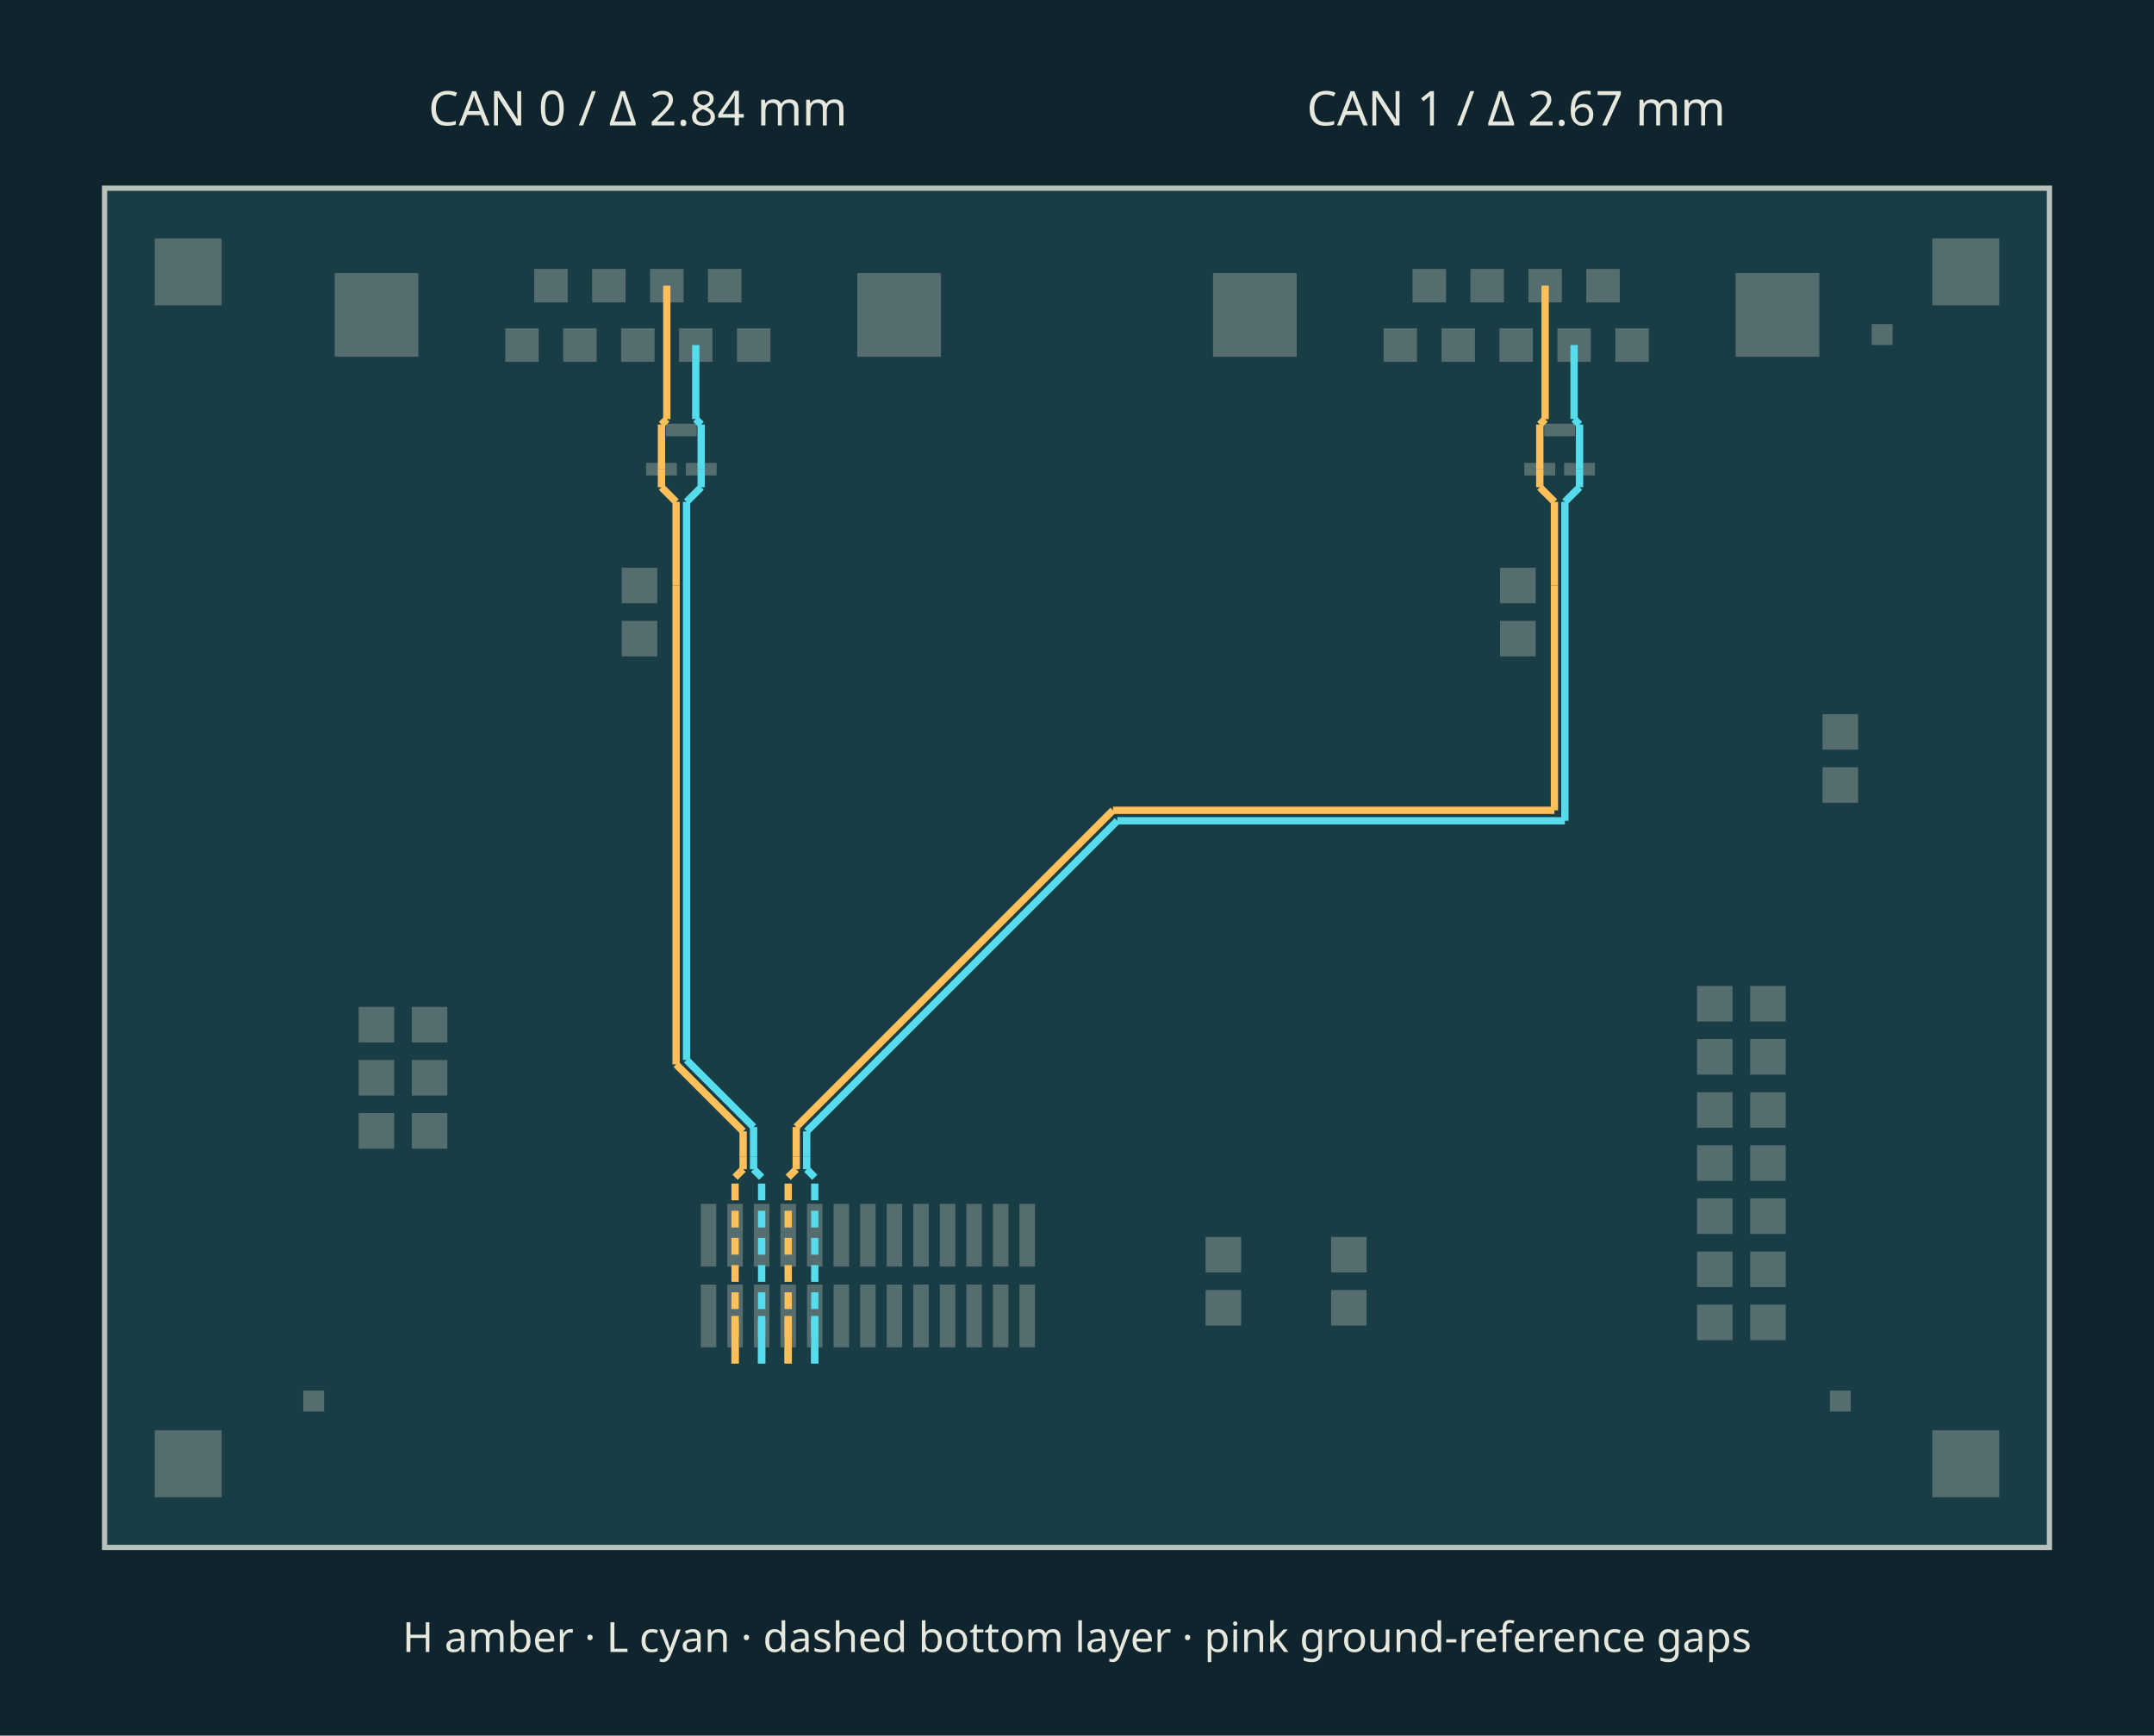
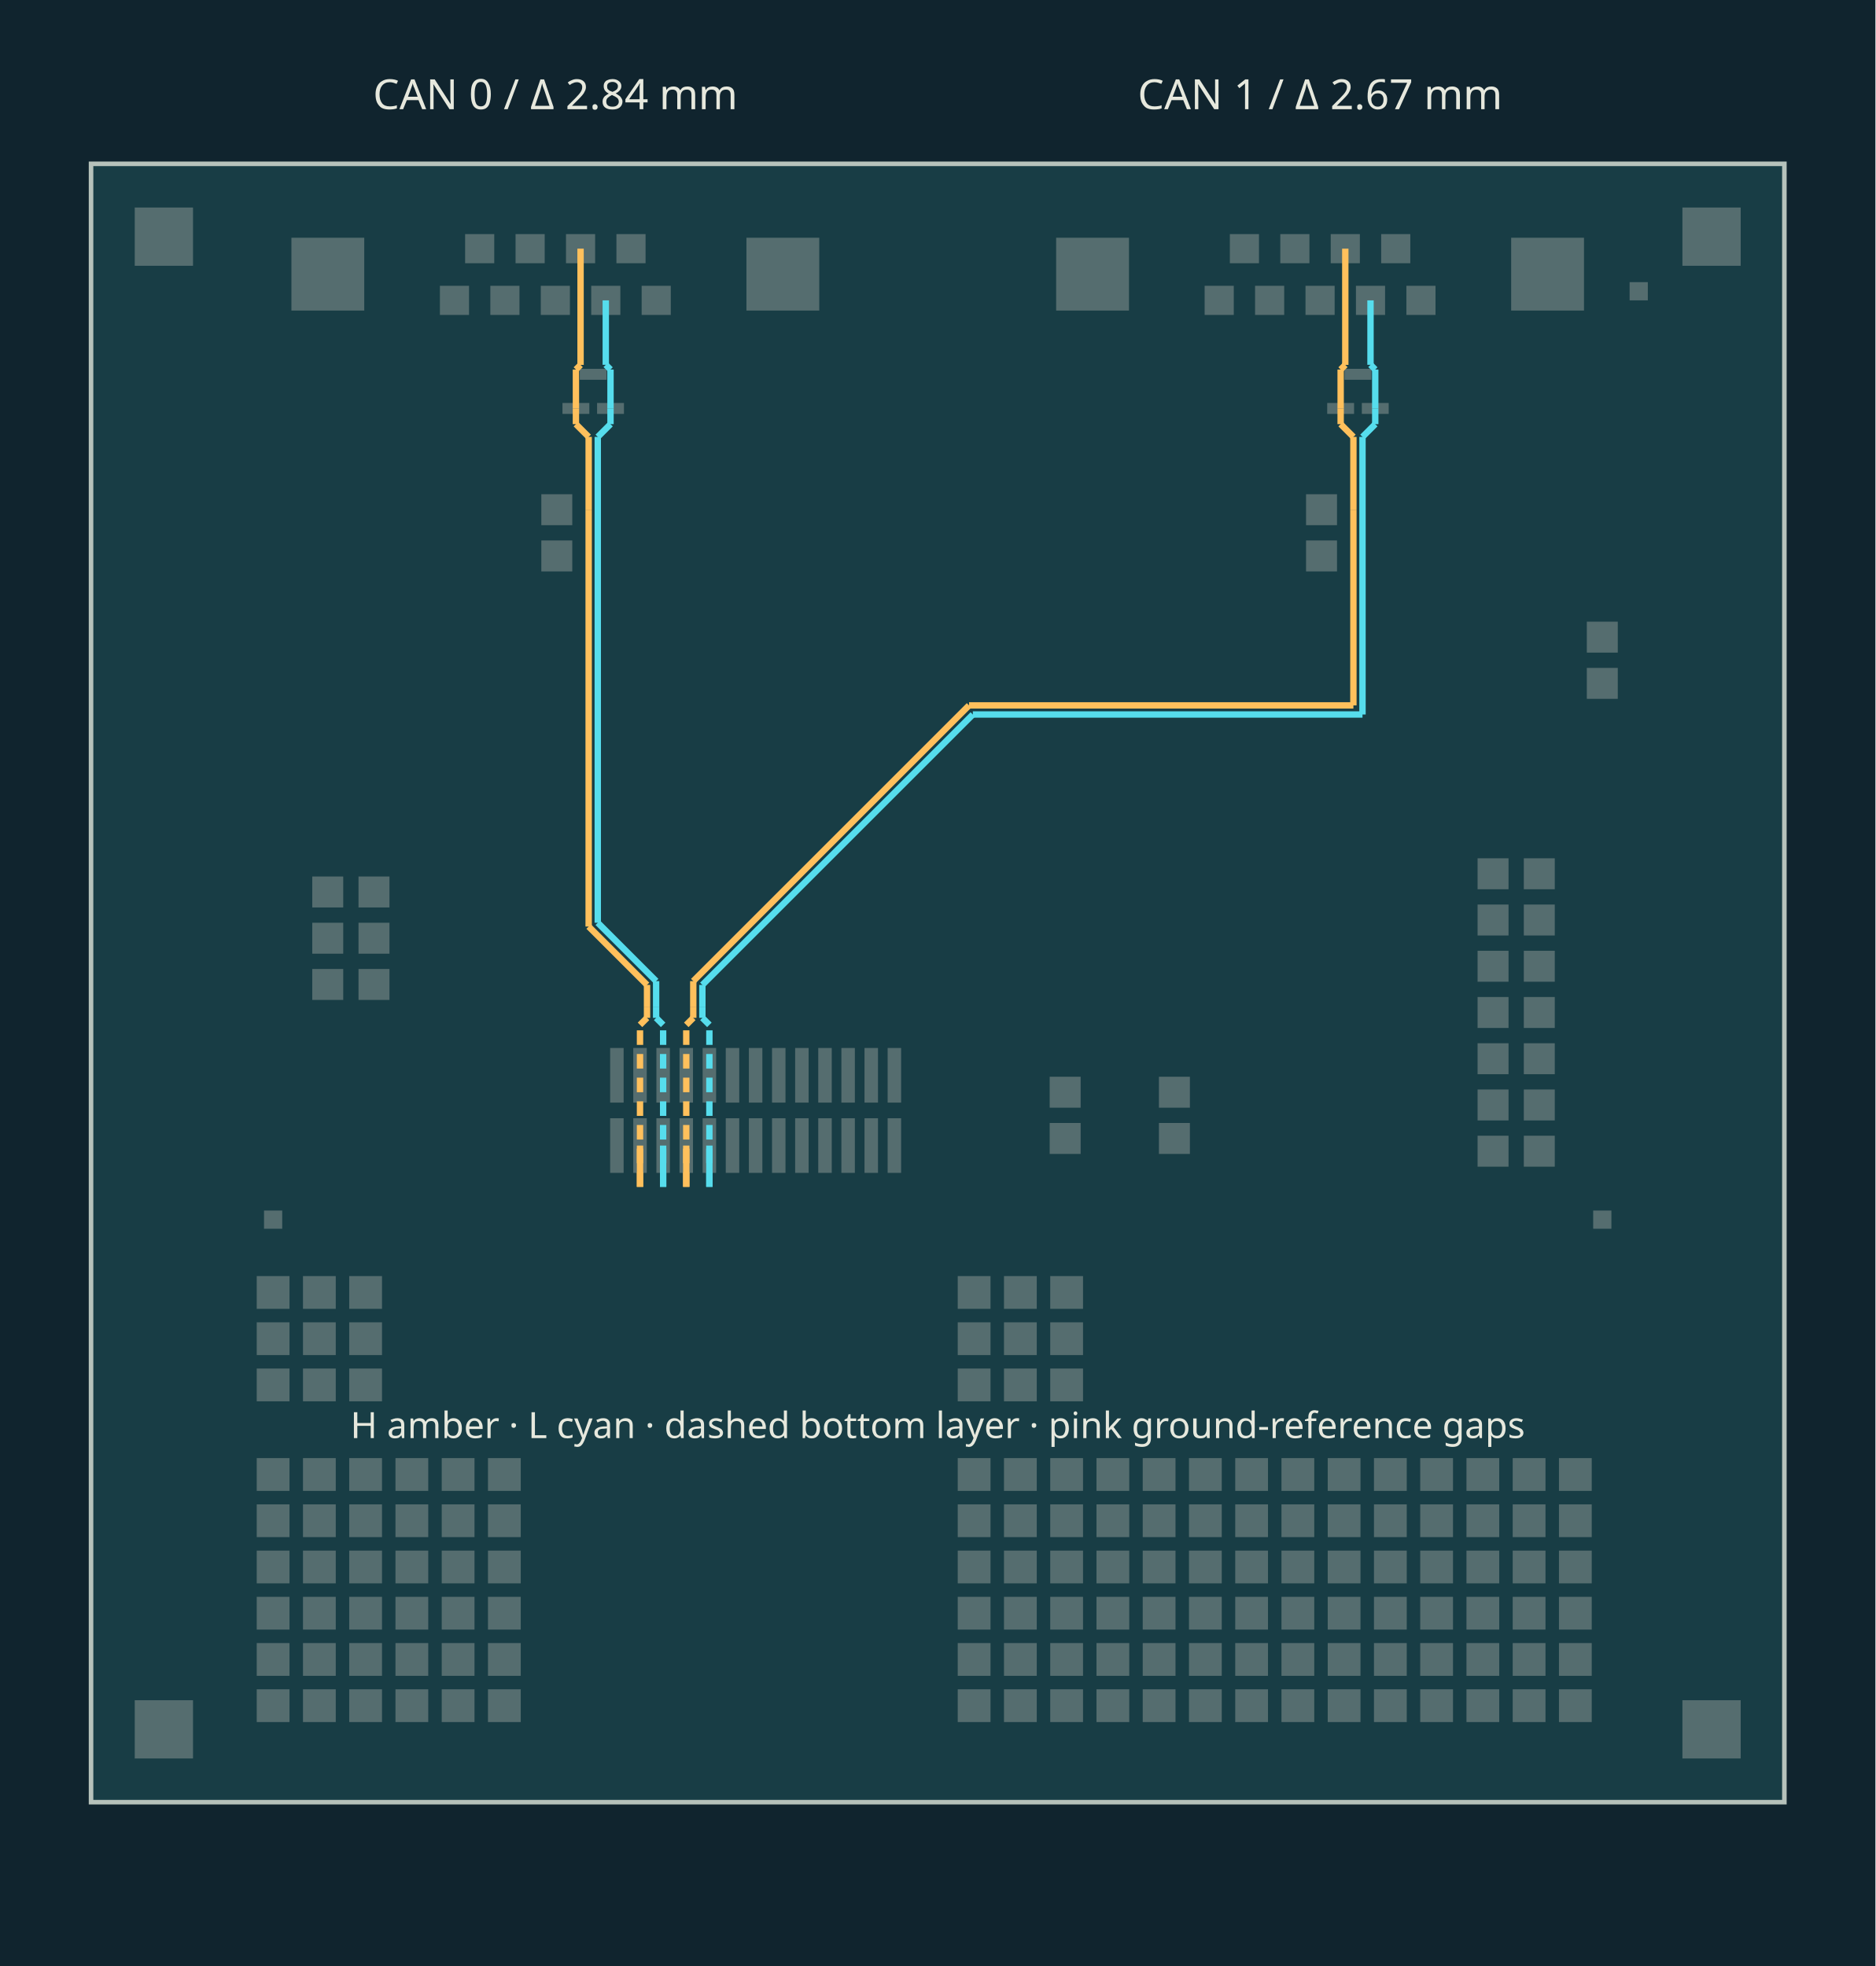
- <svg xmlns="http://www.w3.org/2000/svg" viewBox="-5 -9 103 83">
-   <rect x="-5" y="-9" width="103" height="83" fill="#10242e" />
-   <rect width="93" height="65" fill="#183d45" stroke="#b6c2bb" stroke-width=".25" />
+ <svg xmlns="http://www.w3.org/2000/svg" viewBox="-5 -9 103 108">
+   <rect x="-5" y="-9" width="103" height="108" fill="#10242e" />
+   <rect width="93" height="90" fill="#183d45" stroke="#b6c2bb" stroke-width=".25" />
  <rect x="9.5" y="57.5" width="1.0" height="1.0" fill="#768786" opacity=".65" />
  <rect x="66.73" y="18.15" width="1.7" height="1.7" fill="#768786" opacity=".65" />
  <rect x="66.73" y="20.69" width="1.7" height="1.7" fill="#768786" opacity=".65" />
+   <rect x="47.6" y="61.1" width="1.8" height="1.8" fill="#768786" opacity=".65" />
+   <rect x="50.14" y="61.1" width="1.8" height="1.8" fill="#768786" opacity=".65" />
+   <rect x="52.68" y="61.1" width="1.8" height="1.8" fill="#768786" opacity=".65" />
+   <rect x="47.6" y="63.64" width="1.8" height="1.8" fill="#768786" opacity=".65" />
+   <rect x="50.14" y="63.64" width="1.8" height="1.8" fill="#768786" opacity=".65" />
+   <rect x="52.68" y="63.64" width="1.8" height="1.8" fill="#768786" opacity=".65" />
+   <rect x="47.6" y="66.18" width="1.8" height="1.8" fill="#768786" opacity=".65" />
+   <rect x="50.14" y="66.18" width="1.8" height="1.8" fill="#768786" opacity=".65" />
+   <rect x="52.68" y="66.18" width="1.8" height="1.8" fill="#768786" opacity=".65" />
  <rect x="52.65" y="50.15" width="1.7" height="1.7" fill="#768786" opacity=".65" />
  <rect x="52.65" y="52.69" width="1.7" height="1.7" fill="#768786" opacity=".65" />
  <rect x="58.65" y="50.15" width="1.7" height="1.7" fill="#768786" opacity=".65" />
  <rect x="58.65" y="52.69" width="1.7" height="1.7" fill="#768786" opacity=".65" />
+   <rect x="9.1" y="71.1" width="1.8" height="1.8" fill="#768786" opacity=".65" />
+   <rect x="11.64" y="71.1" width="1.8" height="1.8" fill="#768786" opacity=".65" />
+   <rect x="14.18" y="71.1" width="1.8" height="1.8" fill="#768786" opacity=".65" />
+   <rect x="16.72" y="71.1" width="1.8" height="1.8" fill="#768786" opacity=".65" />
+   <rect x="19.26" y="71.1" width="1.8" height="1.8" fill="#768786" opacity=".65" />
+   <rect x="21.8" y="71.1" width="1.8" height="1.8" fill="#768786" opacity=".65" />
+   <rect x="9.1" y="73.64" width="1.8" height="1.8" fill="#768786" opacity=".65" />
+   <rect x="11.64" y="73.64" width="1.8" height="1.8" fill="#768786" opacity=".65" />
+   <rect x="14.18" y="73.64" width="1.8" height="1.8" fill="#768786" opacity=".65" />
+   <rect x="16.72" y="73.64" width="1.8" height="1.8" fill="#768786" opacity=".65" />
+   <rect x="19.26" y="73.64" width="1.8" height="1.8" fill="#768786" opacity=".65" />
+   <rect x="21.8" y="73.64" width="1.8" height="1.8" fill="#768786" opacity=".65" />
+   <rect x="9.1" y="76.18" width="1.8" height="1.8" fill="#768786" opacity=".65" />
+   <rect x="11.64" y="76.18" width="1.8" height="1.8" fill="#768786" opacity=".65" />
+   <rect x="14.18" y="76.18" width="1.8" height="1.8" fill="#768786" opacity=".65" />
+   <rect x="16.72" y="76.18" width="1.8" height="1.8" fill="#768786" opacity=".65" />
+   <rect x="19.26" y="76.18" width="1.8" height="1.8" fill="#768786" opacity=".65" />
+   <rect x="21.8" y="76.18" width="1.8" height="1.8" fill="#768786" opacity=".65" />
+   <rect x="9.1" y="78.72" width="1.8" height="1.8" fill="#768786" opacity=".65" />
+   <rect x="11.64" y="78.72" width="1.8" height="1.8" fill="#768786" opacity=".65" />
+   <rect x="14.18" y="78.72" width="1.8" height="1.8" fill="#768786" opacity=".65" />
+   <rect x="16.72" y="78.72" width="1.8" height="1.8" fill="#768786" opacity=".65" />
+   <rect x="19.26" y="78.72" width="1.8" height="1.8" fill="#768786" opacity=".65" />
+   <rect x="21.8" y="78.72" width="1.8" height="1.8" fill="#768786" opacity=".65" />
+   <rect x="9.1" y="81.26" width="1.8" height="1.8" fill="#768786" opacity=".65" />
+   <rect x="11.64" y="81.26" width="1.8" height="1.8" fill="#768786" opacity=".65" />
+   <rect x="14.18" y="81.26" width="1.8" height="1.8" fill="#768786" opacity=".65" />
+   <rect x="16.72" y="81.26" width="1.8" height="1.8" fill="#768786" opacity=".65" />
+   <rect x="19.26" y="81.26" width="1.8" height="1.8" fill="#768786" opacity=".65" />
+   <rect x="21.8" y="81.26" width="1.8" height="1.8" fill="#768786" opacity=".65" />
+   <rect x="9.1" y="83.8" width="1.8" height="1.8" fill="#768786" opacity=".65" />
+   <rect x="11.64" y="83.8" width="1.8" height="1.8" fill="#768786" opacity=".65" />
+   <rect x="14.18" y="83.8" width="1.8" height="1.8" fill="#768786" opacity=".65" />
+   <rect x="16.72" y="83.8" width="1.8" height="1.8" fill="#768786" opacity=".65" />
+   <rect x="19.26" y="83.8" width="1.8" height="1.8" fill="#768786" opacity=".65" />
+   <rect x="21.8" y="83.8" width="1.8" height="1.8" fill="#768786" opacity=".65" />
+   <rect x="47.6" y="71.1" width="1.8" height="1.8" fill="#768786" opacity=".65" />
+   <rect x="50.14" y="71.1" width="1.8" height="1.8" fill="#768786" opacity=".65" />
+   <rect x="52.68" y="71.1" width="1.8" height="1.8" fill="#768786" opacity=".65" />
+   <rect x="55.22" y="71.1" width="1.8" height="1.8" fill="#768786" opacity=".65" />
+   <rect x="57.76" y="71.1" width="1.8" height="1.8" fill="#768786" opacity=".65" />
+   <rect x="60.3" y="71.1" width="1.8" height="1.8" fill="#768786" opacity=".65" />
+   <rect x="62.84" y="71.1" width="1.8" height="1.8" fill="#768786" opacity=".65" />
+   <rect x="65.38" y="71.1" width="1.8" height="1.8" fill="#768786" opacity=".65" />
+   <rect x="67.92" y="71.1" width="1.8" height="1.8" fill="#768786" opacity=".65" />
+   <rect x="70.46" y="71.1" width="1.8" height="1.8" fill="#768786" opacity=".65" />
+   <rect x="73.0" y="71.1" width="1.8" height="1.8" fill="#768786" opacity=".65" />
+   <rect x="75.54" y="71.1" width="1.8" height="1.8" fill="#768786" opacity=".65" />
+   <rect x="78.08" y="71.1" width="1.8" height="1.8" fill="#768786" opacity=".65" />
+   <rect x="80.62" y="71.1" width="1.8" height="1.8" fill="#768786" opacity=".65" />
+   <rect x="47.6" y="73.64" width="1.8" height="1.8" fill="#768786" opacity=".65" />
+   <rect x="50.14" y="73.64" width="1.8" height="1.8" fill="#768786" opacity=".65" />
+   <rect x="52.68" y="73.64" width="1.8" height="1.8" fill="#768786" opacity=".65" />
+   <rect x="55.22" y="73.64" width="1.8" height="1.8" fill="#768786" opacity=".65" />
+   <rect x="57.76" y="73.64" width="1.8" height="1.8" fill="#768786" opacity=".65" />
+   <rect x="60.3" y="73.64" width="1.8" height="1.8" fill="#768786" opacity=".65" />
+   <rect x="62.84" y="73.64" width="1.8" height="1.8" fill="#768786" opacity=".65" />
+   <rect x="65.38" y="73.64" width="1.8" height="1.8" fill="#768786" opacity=".65" />
+   <rect x="67.92" y="73.64" width="1.8" height="1.8" fill="#768786" opacity=".65" />
+   <rect x="70.46" y="73.64" width="1.8" height="1.8" fill="#768786" opacity=".65" />
+   <rect x="73.0" y="73.64" width="1.8" height="1.8" fill="#768786" opacity=".65" />
+   <rect x="75.54" y="73.64" width="1.8" height="1.8" fill="#768786" opacity=".65" />
+   <rect x="78.08" y="73.64" width="1.8" height="1.8" fill="#768786" opacity=".65" />
+   <rect x="80.62" y="73.64" width="1.8" height="1.8" fill="#768786" opacity=".65" />
+   <rect x="47.6" y="76.18" width="1.8" height="1.8" fill="#768786" opacity=".65" />
+   <rect x="50.14" y="76.18" width="1.8" height="1.8" fill="#768786" opacity=".65" />
+   <rect x="52.68" y="76.18" width="1.8" height="1.8" fill="#768786" opacity=".65" />
+   <rect x="55.22" y="76.18" width="1.8" height="1.8" fill="#768786" opacity=".65" />
+   <rect x="57.76" y="76.18" width="1.8" height="1.8" fill="#768786" opacity=".65" />
+   <rect x="60.3" y="76.18" width="1.8" height="1.8" fill="#768786" opacity=".65" />
+   <rect x="62.84" y="76.18" width="1.8" height="1.8" fill="#768786" opacity=".65" />
+   <rect x="65.38" y="76.18" width="1.8" height="1.8" fill="#768786" opacity=".65" />
+   <rect x="67.92" y="76.18" width="1.8" height="1.8" fill="#768786" opacity=".65" />
+   <rect x="70.46" y="76.18" width="1.8" height="1.8" fill="#768786" opacity=".65" />
+   <rect x="73.0" y="76.18" width="1.8" height="1.8" fill="#768786" opacity=".65" />
+   <rect x="75.54" y="76.18" width="1.8" height="1.8" fill="#768786" opacity=".65" />
+   <rect x="78.08" y="76.18" width="1.8" height="1.8" fill="#768786" opacity=".65" />
+   <rect x="80.62" y="76.18" width="1.8" height="1.8" fill="#768786" opacity=".65" />
+   <rect x="47.6" y="78.72" width="1.8" height="1.8" fill="#768786" opacity=".65" />
+   <rect x="50.14" y="78.72" width="1.8" height="1.8" fill="#768786" opacity=".65" />
+   <rect x="52.68" y="78.72" width="1.8" height="1.8" fill="#768786" opacity=".65" />
+   <rect x="55.22" y="78.72" width="1.8" height="1.8" fill="#768786" opacity=".65" />
+   <rect x="57.76" y="78.72" width="1.8" height="1.8" fill="#768786" opacity=".65" />
+   <rect x="60.3" y="78.72" width="1.8" height="1.8" fill="#768786" opacity=".65" />
+   <rect x="62.84" y="78.72" width="1.8" height="1.8" fill="#768786" opacity=".65" />
+   <rect x="65.38" y="78.72" width="1.8" height="1.8" fill="#768786" opacity=".65" />
+   <rect x="67.92" y="78.72" width="1.8" height="1.8" fill="#768786" opacity=".65" />
+   <rect x="70.46" y="78.72" width="1.8" height="1.8" fill="#768786" opacity=".65" />
+   <rect x="73.0" y="78.72" width="1.8" height="1.8" fill="#768786" opacity=".65" />
+   <rect x="75.54" y="78.72" width="1.8" height="1.8" fill="#768786" opacity=".65" />
+   <rect x="78.08" y="78.72" width="1.8" height="1.8" fill="#768786" opacity=".65" />
+   <rect x="80.62" y="78.72" width="1.8" height="1.8" fill="#768786" opacity=".65" />
+   <rect x="47.6" y="81.26" width="1.8" height="1.8" fill="#768786" opacity=".65" />
+   <rect x="50.14" y="81.26" width="1.8" height="1.8" fill="#768786" opacity=".65" />
+   <rect x="52.68" y="81.26" width="1.8" height="1.8" fill="#768786" opacity=".65" />
+   <rect x="55.22" y="81.26" width="1.8" height="1.8" fill="#768786" opacity=".65" />
+   <rect x="57.76" y="81.26" width="1.8" height="1.8" fill="#768786" opacity=".65" />
+   <rect x="60.3" y="81.26" width="1.8" height="1.8" fill="#768786" opacity=".65" />
+   <rect x="62.84" y="81.26" width="1.8" height="1.8" fill="#768786" opacity=".65" />
+   <rect x="65.38" y="81.26" width="1.8" height="1.8" fill="#768786" opacity=".65" />
+   <rect x="67.92" y="81.26" width="1.8" height="1.8" fill="#768786" opacity=".65" />
+   <rect x="70.46" y="81.26" width="1.8" height="1.8" fill="#768786" opacity=".65" />
+   <rect x="73.0" y="81.26" width="1.8" height="1.8" fill="#768786" opacity=".65" />
+   <rect x="75.54" y="81.26" width="1.8" height="1.8" fill="#768786" opacity=".65" />
+   <rect x="78.08" y="81.26" width="1.8" height="1.8" fill="#768786" opacity=".65" />
+   <rect x="80.62" y="81.26" width="1.8" height="1.8" fill="#768786" opacity=".65" />
+   <rect x="47.6" y="83.8" width="1.8" height="1.8" fill="#768786" opacity=".65" />
+   <rect x="50.14" y="83.8" width="1.8" height="1.8" fill="#768786" opacity=".65" />
+   <rect x="52.68" y="83.8" width="1.8" height="1.8" fill="#768786" opacity=".65" />
+   <rect x="55.22" y="83.8" width="1.8" height="1.8" fill="#768786" opacity=".65" />
+   <rect x="57.76" y="83.8" width="1.8" height="1.8" fill="#768786" opacity=".65" />
+   <rect x="60.3" y="83.8" width="1.8" height="1.8" fill="#768786" opacity=".65" />
+   <rect x="62.84" y="83.8" width="1.8" height="1.8" fill="#768786" opacity=".65" />
+   <rect x="65.38" y="83.8" width="1.8" height="1.8" fill="#768786" opacity=".65" />
+   <rect x="67.92" y="83.8" width="1.8" height="1.8" fill="#768786" opacity=".65" />
+   <rect x="70.46" y="83.8" width="1.8" height="1.8" fill="#768786" opacity=".65" />
+   <rect x="73.0" y="83.8" width="1.8" height="1.8" fill="#768786" opacity=".65" />
+   <rect x="75.54" y="83.8" width="1.8" height="1.8" fill="#768786" opacity=".65" />
+   <rect x="78.08" y="83.8" width="1.8" height="1.8" fill="#768786" opacity=".65" />
+   <rect x="80.62" y="83.8" width="1.8" height="1.8" fill="#768786" opacity=".65" />
  <rect x="82.15" y="25.15" width="1.7" height="1.7" fill="#768786" opacity=".65" />
  <rect x="82.15" y="27.69" width="1.7" height="1.7" fill="#768786" opacity=".65" />
  <rect x="87.4" y="2.4" width="3.2" height="3.2" fill="#768786" opacity=".65" />
  <rect x="72.24" y="6.7" width="1.6" height="1.6" fill="#768786" opacity=".65" />
  <rect x="69.47" y="6.7" width="1.6" height="1.6" fill="#768786" opacity=".65" />
  <rect x="66.7" y="6.7" width="1.6" height="1.6" fill="#768786" opacity=".65" />
  <rect x="63.93" y="6.7" width="1.6" height="1.6" fill="#768786" opacity=".65" />
  <rect x="61.16" y="6.7" width="1.6" height="1.6" fill="#768786" opacity=".65" />
  <rect x="70.855" y="3.86" width="1.6" height="1.6" fill="#768786" opacity=".65" />
  <rect x="68.085" y="3.86" width="1.6" height="1.6" fill="#768786" opacity=".65" />
  <rect x="65.315" y="3.86" width="1.6" height="1.6" fill="#768786" opacity=".65" />
  <rect x="62.545" y="3.86" width="1.6" height="1.6" fill="#768786" opacity=".65" />
  <rect x="77.995" y="4.06" width="4.0" height="4.0" fill="#768786" opacity=".65" />
  <rect x="53.005" y="4.06" width="4.0" height="4.0" fill="#768786" opacity=".65" />
  <rect x="82.5" y="57.5" width="1.0" height="1.0" fill="#768786" opacity=".65" />
  <rect x="76.15" y="38.15" width="1.7" height="1.7" fill="#768786" opacity=".65" />
  <rect x="78.69" y="38.15" width="1.7" height="1.7" fill="#768786" opacity=".65" />
  <rect x="76.15" y="40.69" width="1.7" height="1.7" fill="#768786" opacity=".65" />
  <rect x="78.69" y="40.69" width="1.7" height="1.7" fill="#768786" opacity=".65" />
  <rect x="76.15" y="43.23" width="1.7" height="1.7" fill="#768786" opacity=".65" />
  <rect x="78.69" y="43.23" width="1.7" height="1.7" fill="#768786" opacity=".65" />
  <rect x="76.15" y="45.77" width="1.7" height="1.7" fill="#768786" opacity=".65" />
  <rect x="78.69" y="45.77" width="1.7" height="1.7" fill="#768786" opacity=".65" />
  <rect x="76.15" y="48.31" width="1.7" height="1.7" fill="#768786" opacity=".65" />
  <rect x="78.69" y="48.31" width="1.7" height="1.7" fill="#768786" opacity=".65" />
  <rect x="76.15" y="50.85" width="1.7" height="1.7" fill="#768786" opacity=".65" />
  <rect x="78.69" y="50.85" width="1.7" height="1.7" fill="#768786" opacity=".65" />
  <rect x="76.15" y="53.39" width="1.7" height="1.7" fill="#768786" opacity=".65" />
  <rect x="78.69" y="53.39" width="1.7" height="1.7" fill="#768786" opacity=".65" />
  <rect x="12.15" y="39.15" width="1.7" height="1.7" fill="#768786" opacity=".65" />
  <rect x="14.69" y="39.15" width="1.7" height="1.7" fill="#768786" opacity=".65" />
  <rect x="12.15" y="41.69" width="1.7" height="1.7" fill="#768786" opacity=".65" />
  <rect x="14.69" y="41.69" width="1.7" height="1.7" fill="#768786" opacity=".65" />
  <rect x="12.15" y="44.23" width="1.7" height="1.7" fill="#768786" opacity=".65" />
  <rect x="14.69" y="44.23" width="1.7" height="1.7" fill="#768786" opacity=".65" />
  <rect x="2.4" y="2.4" width="3.2" height="3.2" fill="#768786" opacity=".65" />
  <rect x="24.73" y="18.15" width="1.7" height="1.7" fill="#768786" opacity=".65" />
  <rect x="24.73" y="20.69" width="1.7" height="1.7" fill="#768786" opacity=".65" />
  <rect x="28.51" y="52.43" width="0.74" height="3.0" fill="#768786" opacity=".65" />
  <rect x="28.51" y="48.57" width="0.74" height="3.0" fill="#768786" opacity=".65" />
  <rect x="29.78" y="52.43" width="0.74" height="3.0" fill="#768786" opacity=".65" />
  <rect x="29.78" y="48.57" width="0.74" height="3.0" fill="#768786" opacity=".65" />
  <rect x="31.05" y="52.43" width="0.74" height="3.0" fill="#768786" opacity=".65" />
  <rect x="31.05" y="48.57" width="0.74" height="3.0" fill="#768786" opacity=".65" />
  <rect x="32.32" y="52.43" width="0.74" height="3.0" fill="#768786" opacity=".65" />
  <rect x="32.32" y="48.57" width="0.74" height="3.0" fill="#768786" opacity=".65" />
  <rect x="33.59" y="52.43" width="0.74" height="3.0" fill="#768786" opacity=".65" />
  <rect x="33.59" y="48.57" width="0.74" height="3.0" fill="#768786" opacity=".65" />
  <rect x="34.86" y="52.43" width="0.74" height="3.0" fill="#768786" opacity=".65" />
  <rect x="34.86" y="48.57" width="0.74" height="3.0" fill="#768786" opacity=".65" />
  <rect x="36.13" y="52.43" width="0.74" height="3.0" fill="#768786" opacity=".65" />
  <rect x="36.13" y="48.57" width="0.74" height="3.0" fill="#768786" opacity=".65" />
  <rect x="37.4" y="52.43" width="0.74" height="3.0" fill="#768786" opacity=".65" />
  <rect x="37.4" y="48.57" width="0.74" height="3.0" fill="#768786" opacity=".65" />
  <rect x="38.67" y="52.43" width="0.74" height="3.0" fill="#768786" opacity=".65" />
  <rect x="38.67" y="48.57" width="0.74" height="3.0" fill="#768786" opacity=".65" />
  <rect x="39.94" y="52.43" width="0.74" height="3.0" fill="#768786" opacity=".65" />
  <rect x="39.94" y="48.57" width="0.74" height="3.0" fill="#768786" opacity=".65" />
  <rect x="41.21" y="52.43" width="0.74" height="3.0" fill="#768786" opacity=".65" />
  <rect x="41.21" y="48.57" width="0.74" height="3.0" fill="#768786" opacity=".65" />
  <rect x="42.48" y="52.43" width="0.74" height="3.0" fill="#768786" opacity=".65" />
  <rect x="42.48" y="48.57" width="0.74" height="3.0" fill="#768786" opacity=".65" />
  <rect x="43.75" y="52.43" width="0.74" height="3.0" fill="#768786" opacity=".65" />
  <rect x="43.75" y="48.57" width="0.74" height="3.0" fill="#768786" opacity=".65" />
  <rect x="67.892" y="13.137" width="1.475" height="0.6" fill="#768786" opacity=".65" />
  <rect x="69.793" y="13.137" width="1.475" height="0.6" fill="#768786" opacity=".65" />
  <rect x="68.843" y="11.262" width="1.475" height="0.6" fill="#768786" opacity=".65" />
  <rect x="25.892" y="13.137" width="1.475" height="0.6" fill="#768786" opacity=".65" />
  <rect x="27.793" y="13.137" width="1.475" height="0.6" fill="#768786" opacity=".65" />
  <rect x="26.842" y="11.262" width="1.475" height="0.6" fill="#768786" opacity=".65" />
-   <rect x="2.4" y="59.4" width="3.2" height="3.2" fill="#768786" opacity=".65" />
+   <rect x="2.4" y="84.4" width="3.2" height="3.2" fill="#768786" opacity=".65" />
  <rect x="84.5" y="6.5" width="1.0" height="1.0" fill="#768786" opacity=".65" />
  <rect x="30.24" y="6.7" width="1.6" height="1.6" fill="#768786" opacity=".65" />
  <rect x="27.47" y="6.7" width="1.6" height="1.6" fill="#768786" opacity=".65" />
  <rect x="24.7" y="6.7" width="1.6" height="1.6" fill="#768786" opacity=".65" />
  <rect x="21.93" y="6.7" width="1.6" height="1.6" fill="#768786" opacity=".65" />
  <rect x="19.16" y="6.7" width="1.6" height="1.6" fill="#768786" opacity=".65" />
  <rect x="28.855" y="3.86" width="1.6" height="1.6" fill="#768786" opacity=".65" />
  <rect x="26.085" y="3.86" width="1.6" height="1.6" fill="#768786" opacity=".65" />
  <rect x="23.315" y="3.86" width="1.6" height="1.6" fill="#768786" opacity=".65" />
  <rect x="20.545" y="3.86" width="1.6" height="1.6" fill="#768786" opacity=".65" />
  <rect x="35.995" y="4.06" width="4.0" height="4.0" fill="#768786" opacity=".65" />
  <rect x="11.005" y="4.06" width="4.0" height="4.0" fill="#768786" opacity=".65" />
-   <rect x="87.4" y="59.4" width="3.2" height="3.2" fill="#768786" opacity=".65" />
+   <rect x="9.1" y="61.1" width="1.8" height="1.8" fill="#768786" opacity=".65" />
+   <rect x="11.64" y="61.1" width="1.8" height="1.8" fill="#768786" opacity=".65" />
+   <rect x="14.18" y="61.1" width="1.8" height="1.8" fill="#768786" opacity=".65" />
+   <rect x="9.1" y="63.64" width="1.8" height="1.8" fill="#768786" opacity=".65" />
+   <rect x="11.64" y="63.64" width="1.8" height="1.8" fill="#768786" opacity=".65" />
+   <rect x="14.18" y="63.64" width="1.8" height="1.8" fill="#768786" opacity=".65" />
+   <rect x="9.1" y="66.18" width="1.8" height="1.8" fill="#768786" opacity=".65" />
+   <rect x="11.64" y="66.18" width="1.8" height="1.8" fill="#768786" opacity=".65" />
+   <rect x="14.18" y="66.18" width="1.8" height="1.8" fill="#768786" opacity=".65" />
+   <rect x="87.4" y="84.4" width="3.2" height="3.2" fill="#768786" opacity=".65" />
  <path d="M30.15,53.93 L30.15,56.2" stroke="#ffc05c" stroke-width=".35" fill="none" />
  <path d="M30.15,56.2 L30.15,47.3" stroke="#ffc05c" stroke-width=".35" fill="none" stroke-dasharray=".8 .5" />
  <path d="M30.15,47.3 L30.535,46.915" stroke="#ffc05c" stroke-width=".35" fill="none" />
  <path d="M30.535,46.915 L30.535,46.3" stroke="#ffc05c" stroke-width=".35" fill="none" />
  <path d="M30.535,46.3 L30.535,45.104" stroke="#ffc05c" stroke-width=".35" fill="none" />
  <path d="M30.535,45.104 L27.33,41.899" stroke="#ffc05c" stroke-width=".35" fill="none" />
  <path d="M27.33,41.899 L27.33,19.0" stroke="#ffc05c" stroke-width=".35" fill="none" />
  <path d="M27.33,19.0 L27.33,15.0" stroke="#ffc05c" stroke-width=".35" fill="none" />
  <path d="M27.33,15.0 L26.63,14.3" stroke="#ffc05c" stroke-width=".35" fill="none" />
  <path d="M26.63,14.3 L26.63,13.438" stroke="#ffc05c" stroke-width=".35" fill="none" />
  <path d="M26.63,13.438 L26.63,11.3" stroke="#ffc05c" stroke-width=".35" fill="none" />
  <path d="M26.63,11.3 L26.885,11.045" stroke="#ffc05c" stroke-width=".35" fill="none" />
  <path d="M26.885,11.045 L26.885,4.66" stroke="#ffc05c" stroke-width=".35" fill="none" />
  <path d="M31.42,53.93 L31.42,56.2" stroke="#56dded" stroke-width=".35" fill="none" />
  <path d="M31.42,56.2 L31.42,47.3" stroke="#56dded" stroke-width=".35" fill="none" stroke-dasharray=".8 .5" />
  <path d="M31.42,47.3 L31.035,46.915" stroke="#56dded" stroke-width=".35" fill="none" />
  <path d="M31.035,46.915 L31.035,46.3" stroke="#56dded" stroke-width=".35" fill="none" />
  <path d="M31.035,46.3 L31.035,44.896" stroke="#56dded" stroke-width=".35" fill="none" />
  <path d="M31.035,44.896 L27.83,41.691" stroke="#56dded" stroke-width=".35" fill="none" />
  <path d="M27.83,41.691 L27.83,15.0" stroke="#56dded" stroke-width=".35" fill="none" />
  <path d="M27.83,15.0 L28.53,14.3" stroke="#56dded" stroke-width=".35" fill="none" />
  <path d="M28.53,14.3 L28.53,13.438" stroke="#56dded" stroke-width=".35" fill="none" />
  <path d="M28.53,13.438 L28.53,11.3" stroke="#56dded" stroke-width=".35" fill="none" />
  <path d="M28.53,11.3 L28.27,11.04" stroke="#56dded" stroke-width=".35" fill="none" />
  <path d="M28.27,11.04 L28.27,7.5" stroke="#56dded" stroke-width=".35" fill="none" />
  <path d="M32.69,53.93 L32.69,56.2" stroke="#ffc05c" stroke-width=".35" fill="none" />
  <path d="M32.69,56.2 L32.69,47.3" stroke="#ffc05c" stroke-width=".35" fill="none" stroke-dasharray=".8 .5" />
  <path d="M32.69,47.3 L33.075,46.915" stroke="#ffc05c" stroke-width=".35" fill="none" />
  <path d="M33.075,46.915 L33.075,46.3" stroke="#ffc05c" stroke-width=".35" fill="none" />
  <path d="M33.075,46.3 L33.075,44.896" stroke="#ffc05c" stroke-width=".35" fill="none" />
  <path d="M33.075,44.896 L48.221,29.75" stroke="#ffc05c" stroke-width=".35" fill="none" />
  <path d="M48.221,29.75 L69.33,29.75" stroke="#ffc05c" stroke-width=".35" fill="none" />
  <path d="M69.33,29.75 L69.33,19.0" stroke="#ffc05c" stroke-width=".35" fill="none" />
  <path d="M69.33,19.0 L69.33,15.0" stroke="#ffc05c" stroke-width=".35" fill="none" />
  <path d="M69.33,15.0 L68.63,14.3" stroke="#ffc05c" stroke-width=".35" fill="none" />
  <path d="M68.63,14.3 L68.63,13.438" stroke="#ffc05c" stroke-width=".35" fill="none" />
  <path d="M68.63,13.438 L68.63,11.3" stroke="#ffc05c" stroke-width=".35" fill="none" />
  <path d="M68.63,11.3 L68.885,11.045" stroke="#ffc05c" stroke-width=".35" fill="none" />
  <path d="M68.885,11.045 L68.885,4.66" stroke="#ffc05c" stroke-width=".35" fill="none" />
  <path d="M33.96,53.93 L33.96,56.2" stroke="#56dded" stroke-width=".35" fill="none" />
  <path d="M33.96,56.2 L33.96,47.3" stroke="#56dded" stroke-width=".35" fill="none" stroke-dasharray=".8 .5" />
  <path d="M33.96,47.3 L33.575,46.915" stroke="#56dded" stroke-width=".35" fill="none" />
  <path d="M33.575,46.915 L33.575,46.3" stroke="#56dded" stroke-width=".35" fill="none" />
  <path d="M33.575,46.3 L33.575,45.104" stroke="#56dded" stroke-width=".35" fill="none" />
  <path d="M33.575,45.104 L48.429,30.25" stroke="#56dded" stroke-width=".35" fill="none" />
  <path d="M48.429,30.25 L69.83,30.25" stroke="#56dded" stroke-width=".35" fill="none" />
  <path d="M69.83,30.25 L69.83,15.0" stroke="#56dded" stroke-width=".35" fill="none" />
  <path d="M69.83,15.0 L70.53,14.3" stroke="#56dded" stroke-width=".35" fill="none" />
  <path d="M70.53,14.3 L70.53,13.438" stroke="#56dded" stroke-width=".35" fill="none" />
  <path d="M70.53,13.438 L70.53,11.3" stroke="#56dded" stroke-width=".35" fill="none" />
  <path d="M70.53,11.3 L70.27,11.04" stroke="#56dded" stroke-width=".35" fill="none" />
  <path d="M70.27,11.04 L70.27,7.5" stroke="#56dded" stroke-width=".35" fill="none" />
  <text x="25.5" y="-3" text-anchor="middle" fill="#e6e8dd" font-size="2.3" font-family="sans-serif">CAN 0 / Δ 2.84 mm</text>
  <text x="67.5" y="-3" text-anchor="middle" fill="#e6e8dd" font-size="2.3" font-family="sans-serif">CAN 1 / Δ 2.67 mm</text>
  <text x="46.5" y="70" text-anchor="middle" fill="#e6e8dd" font-size="2" font-family="sans-serif">H amber · L cyan · dashed bottom layer · pink ground-reference gaps</text>
</svg>
